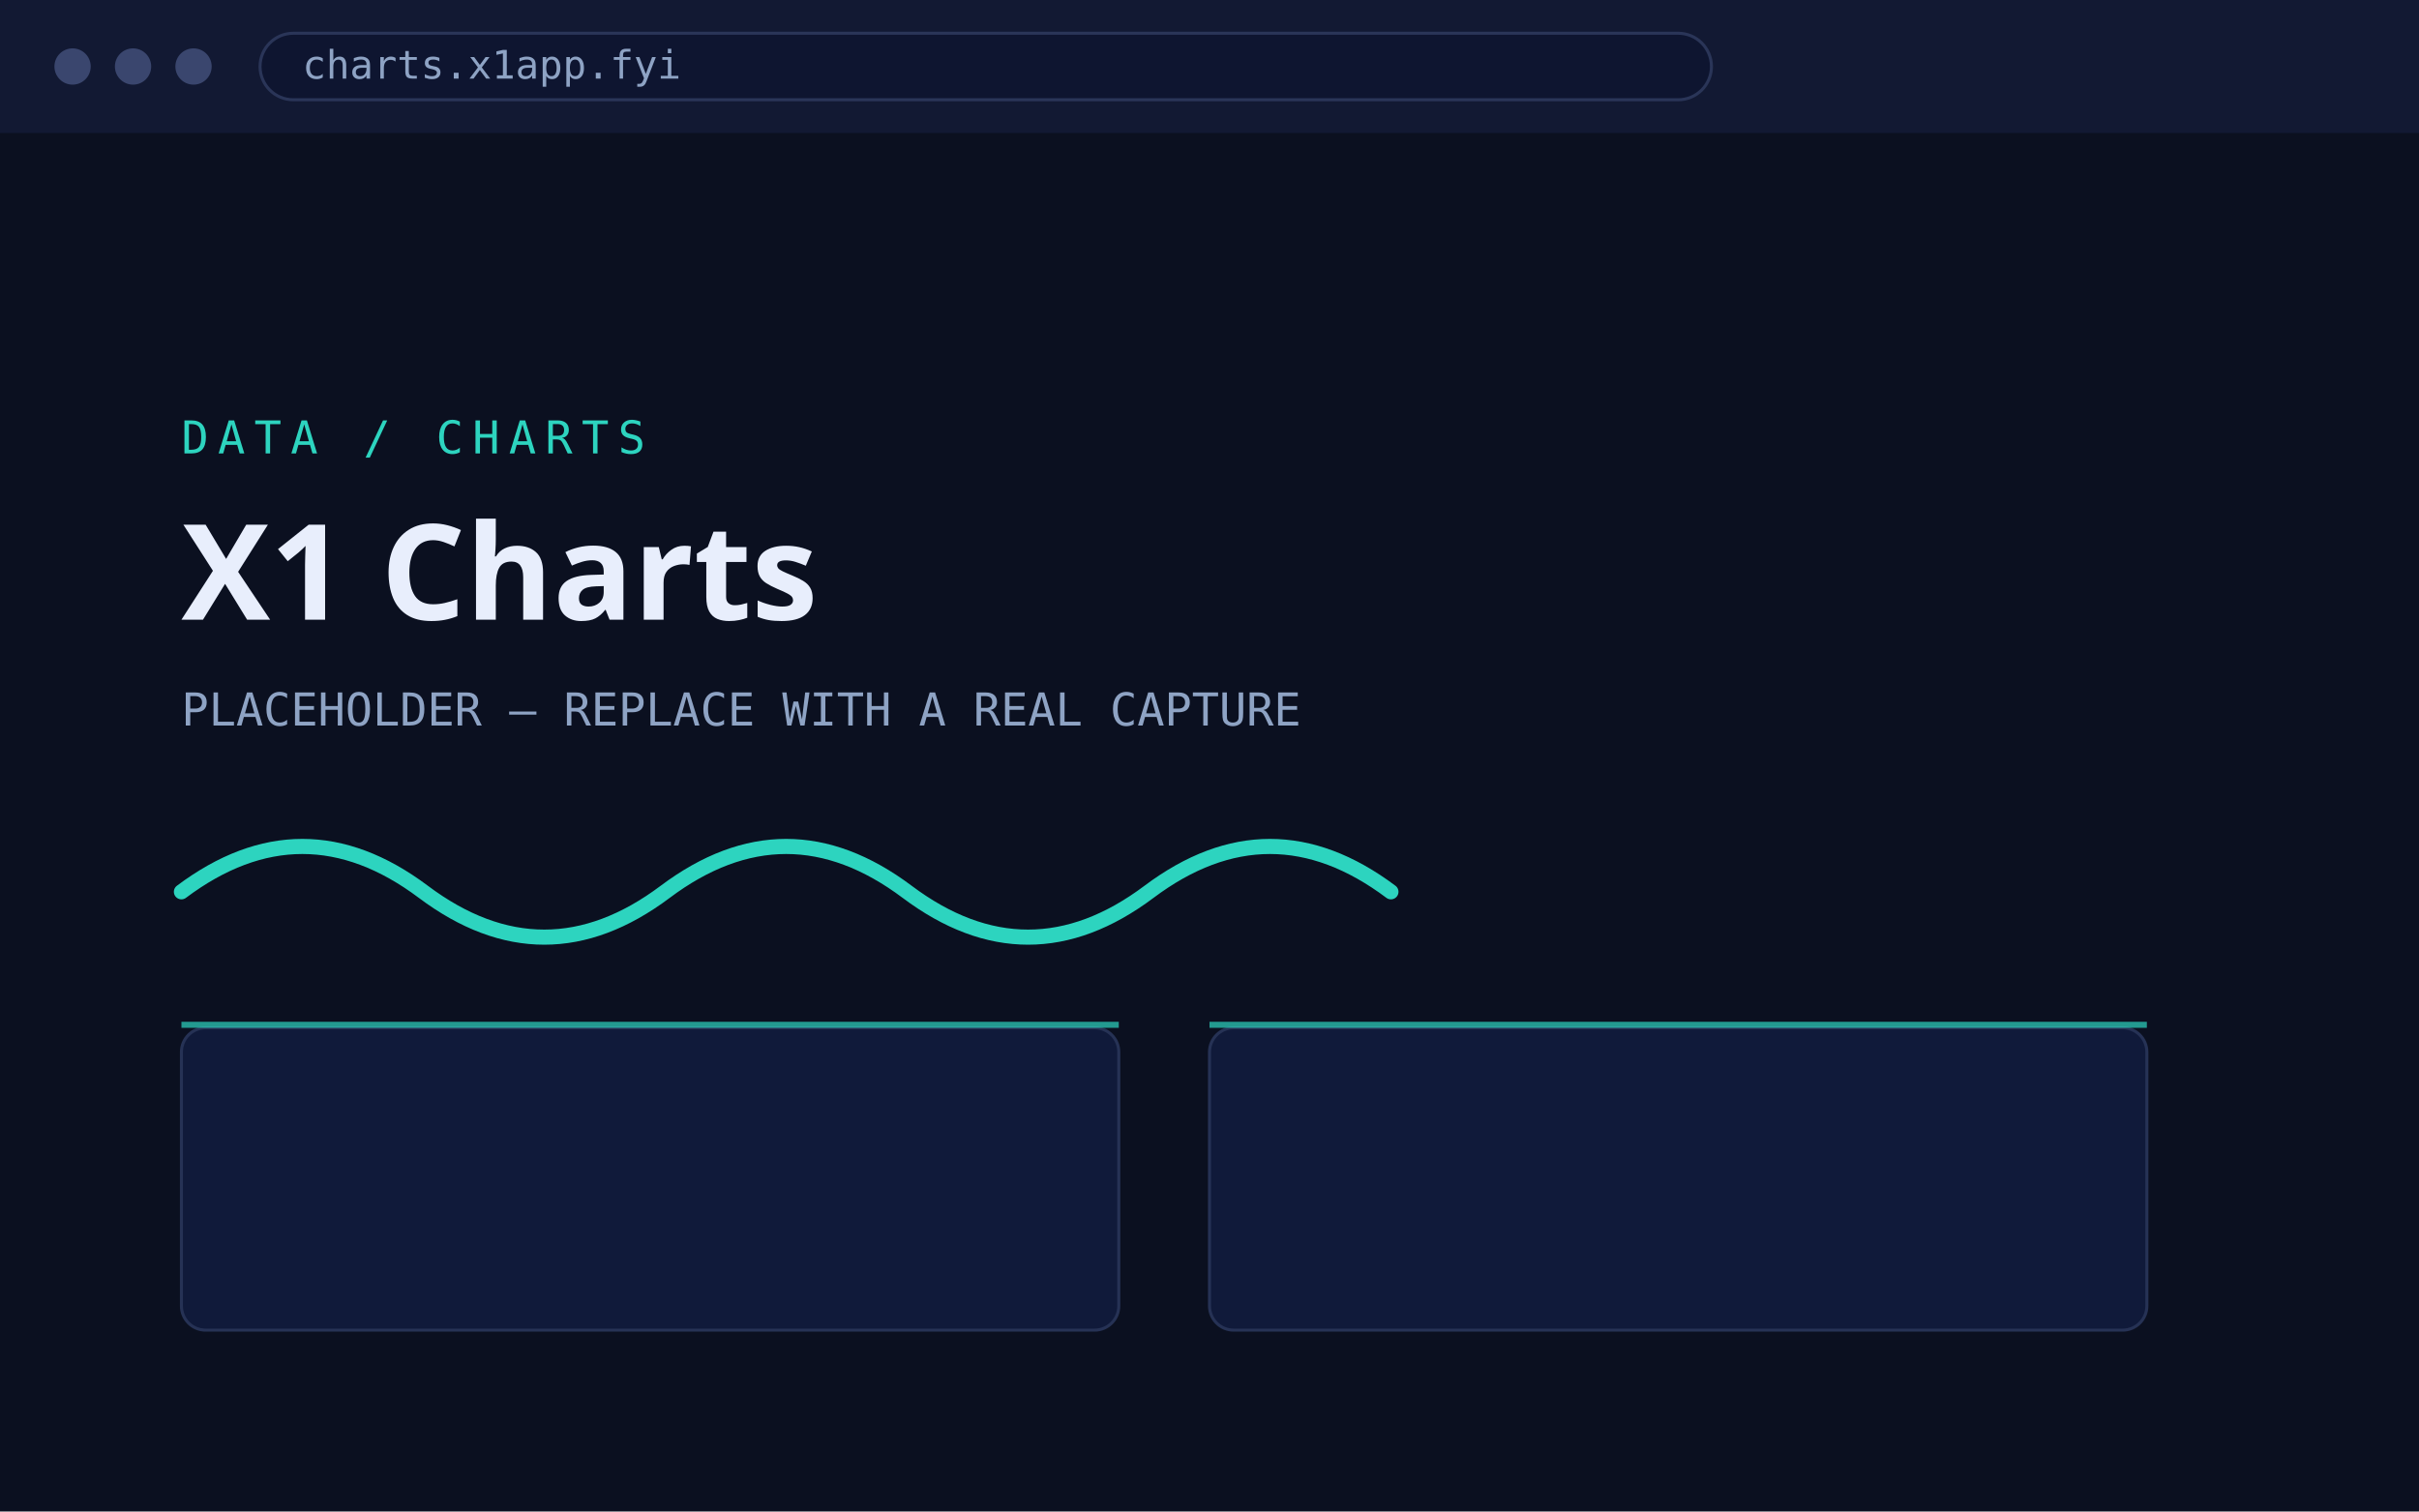
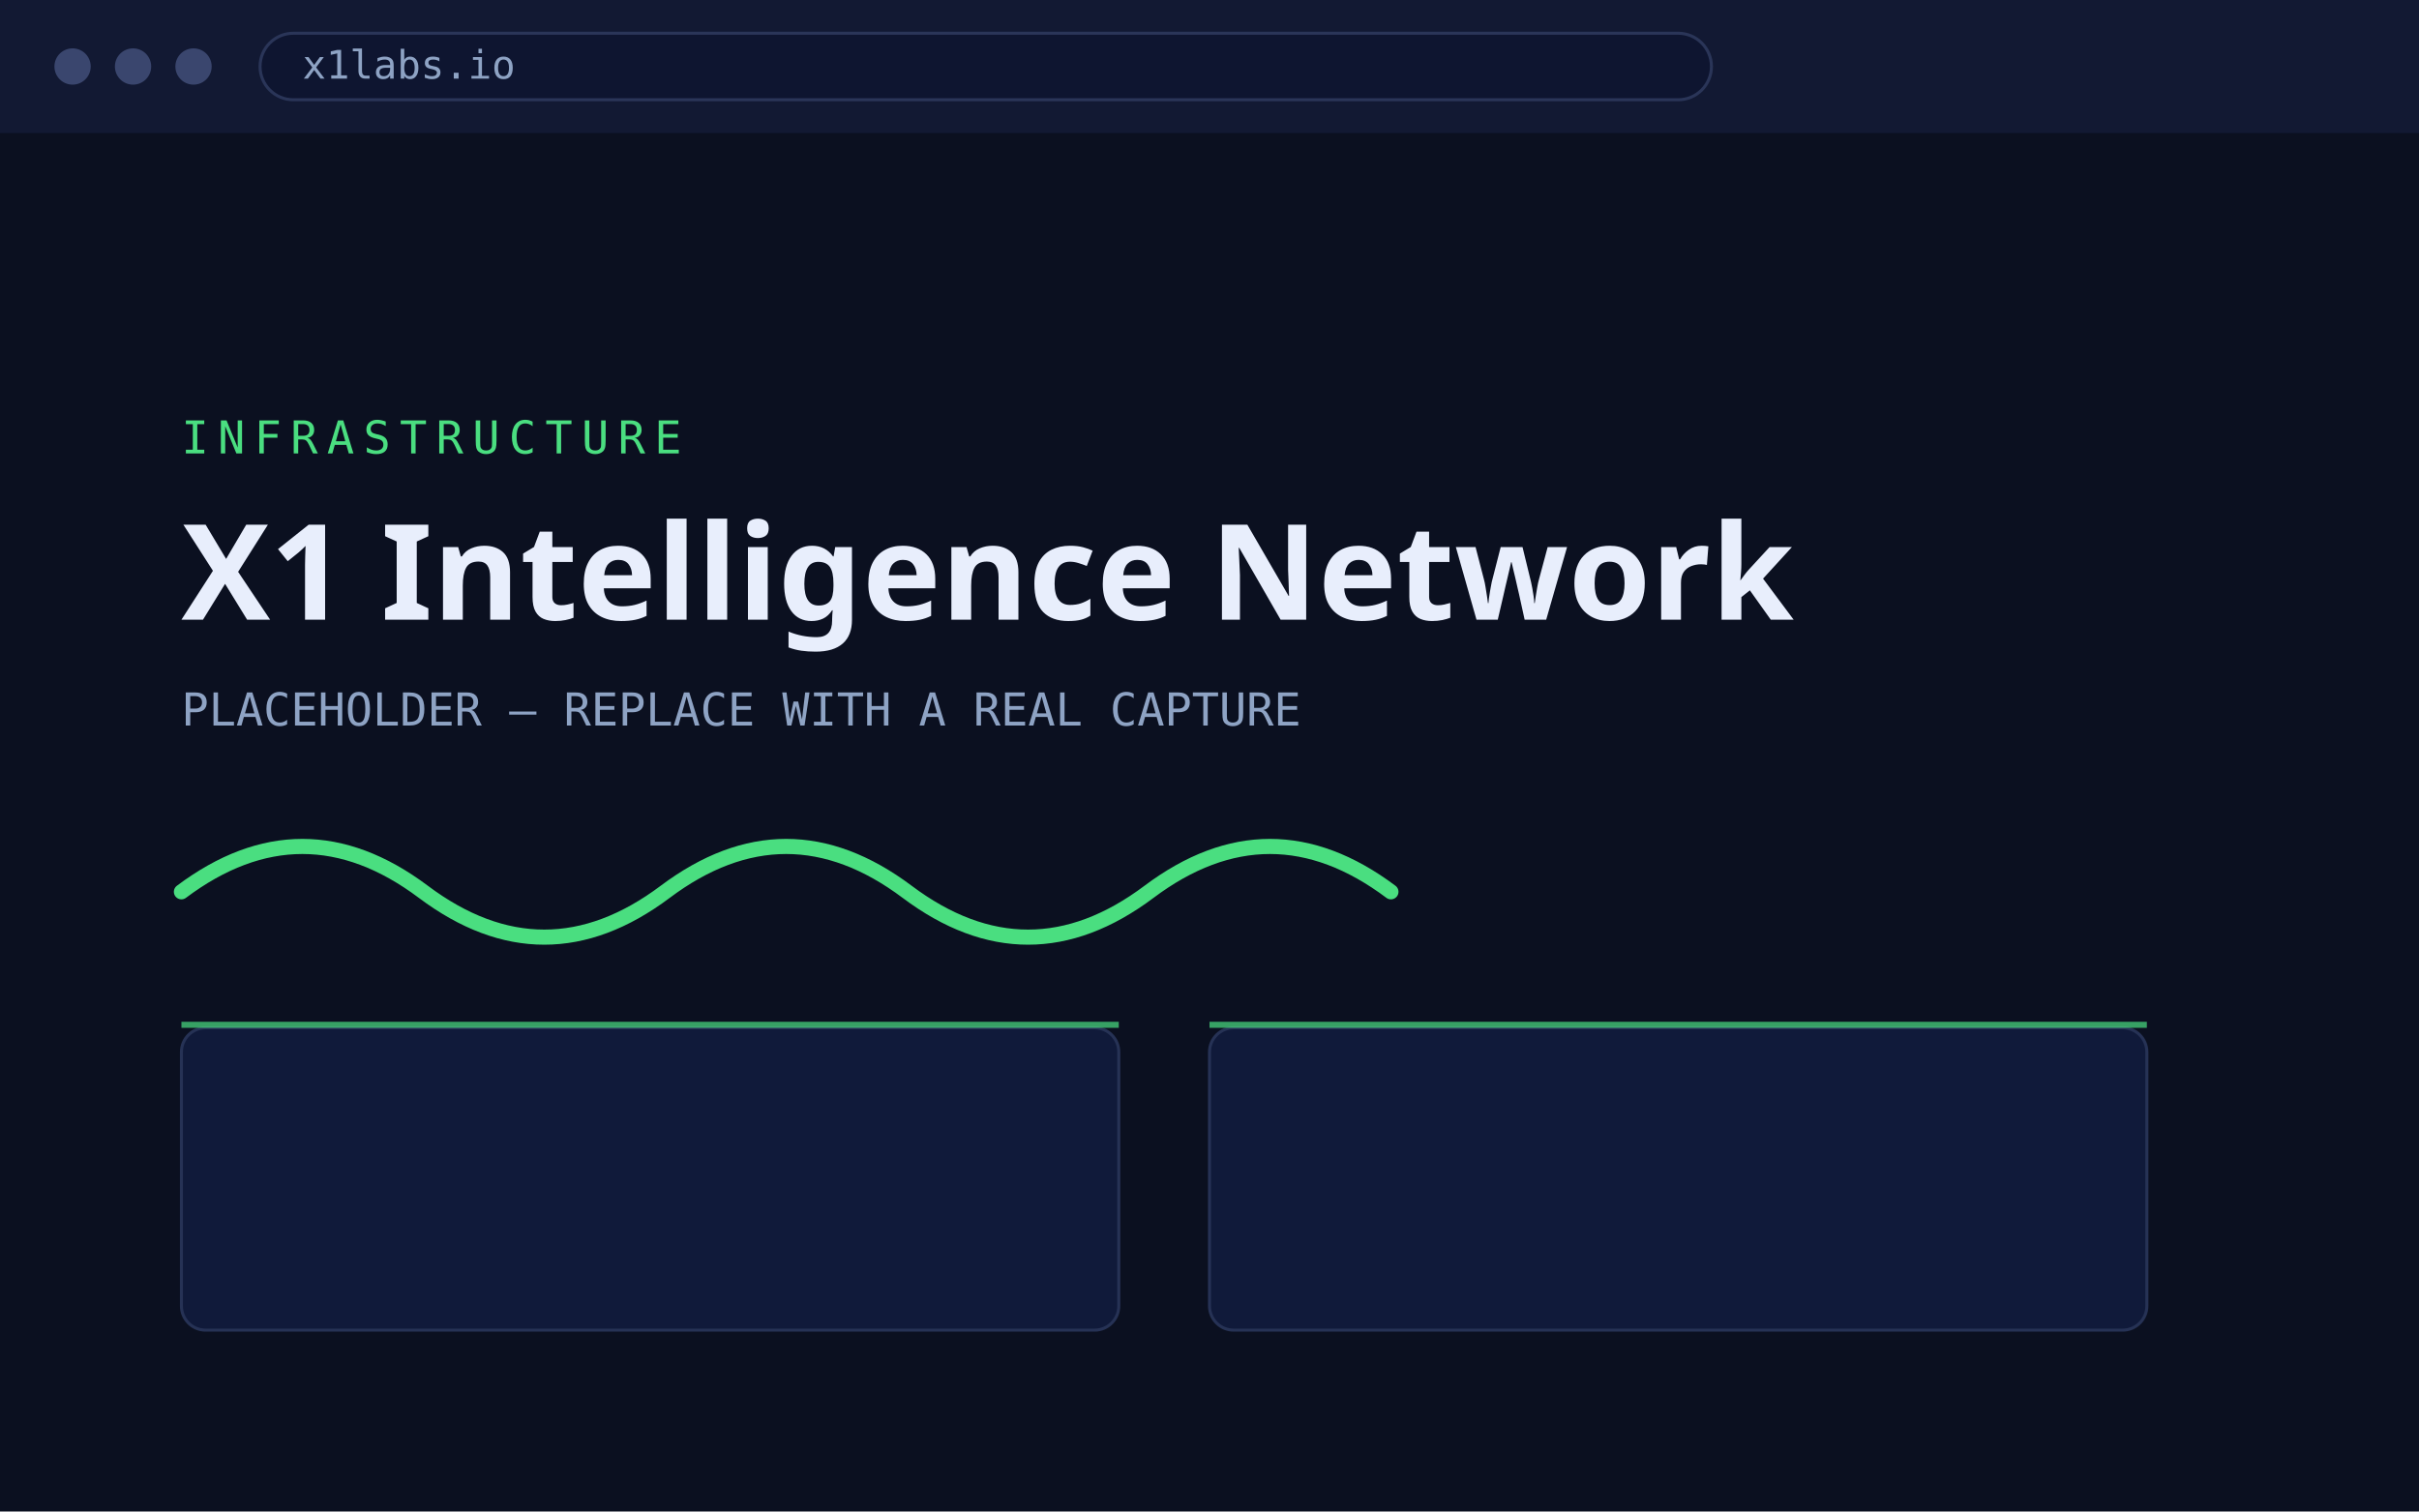
<svg xmlns="http://www.w3.org/2000/svg" viewBox="0 0 800 500">
  <rect width="800" height="500" fill="#0b1020" />
  <rect width="800" height="44" fill="#121933" />
  <circle cx="24" cy="22" r="6" fill="#3a466e" />
  <circle cx="44" cy="22" r="6" fill="#3a466e" />
  <circle cx="64" cy="22" r="6" fill="#3a466e" />
  <rect x="86" y="11" width="480" height="22" rx="11" fill="#0e1530" stroke="#2a3558" />
-   <text x="100" y="26" font-family="monospace" font-size="13" fill="#8ea3c4">charts.x1app.fyi</text>
-   <text x="60" y="150" font-family="monospace" font-size="15" letter-spacing="3" fill="#2dd4bf">DATA / CHARTS</text>
-   <text x="60" y="205" font-family="sans-serif" font-size="44" font-weight="bold" fill="#e8eefc">X1 Charts</text>
+   <text x="100" y="26" font-family="monospace" font-size="13" fill="#8ea3c4">x1labs.io</text>
+   <text x="60" y="150" font-family="monospace" font-size="15" letter-spacing="3" fill="#4ade80">INFRASTRUCTURE</text>
+   <text x="60" y="205" font-family="sans-serif" font-size="44" font-weight="bold" fill="#e8eefc">X1 Intelligence Network</text>
  <text x="60" y="240" font-family="monospace" font-size="15" fill="#8ea3c4">PLACEHOLDER — REPLACE WITH A REAL CAPTURE</text>
-   <path d="M60 295 q 40 -30 80 0 t 80 0 t 80 0 t 80 0 t 80 0" stroke="#2dd4bf" stroke-width="5" fill="none" stroke-linecap="round" />
+   <path d="M60 295 q 40 -30 80 0 t 80 0 t 80 0 t 80 0 t 80 0" stroke="#4ade80" stroke-width="5" fill="none" stroke-linecap="round" />
  <rect x="60" y="340" width="310" height="100" rx="8" fill="#101a3a" stroke="#263255" />
  <rect x="400" y="340" width="310" height="100" rx="8" fill="#101a3a" stroke="#263255" />
-   <rect x="60" y="338" width="310" height="2" fill="#2dd4bf" opacity="0.7" />
-   <rect x="400" y="338" width="310" height="2" fill="#2dd4bf" opacity="0.7" />
+   <rect x="60" y="338" width="310" height="2" fill="#4ade80" opacity="0.7" />
+   <rect x="400" y="338" width="310" height="2" fill="#4ade80" opacity="0.7" />
</svg>
